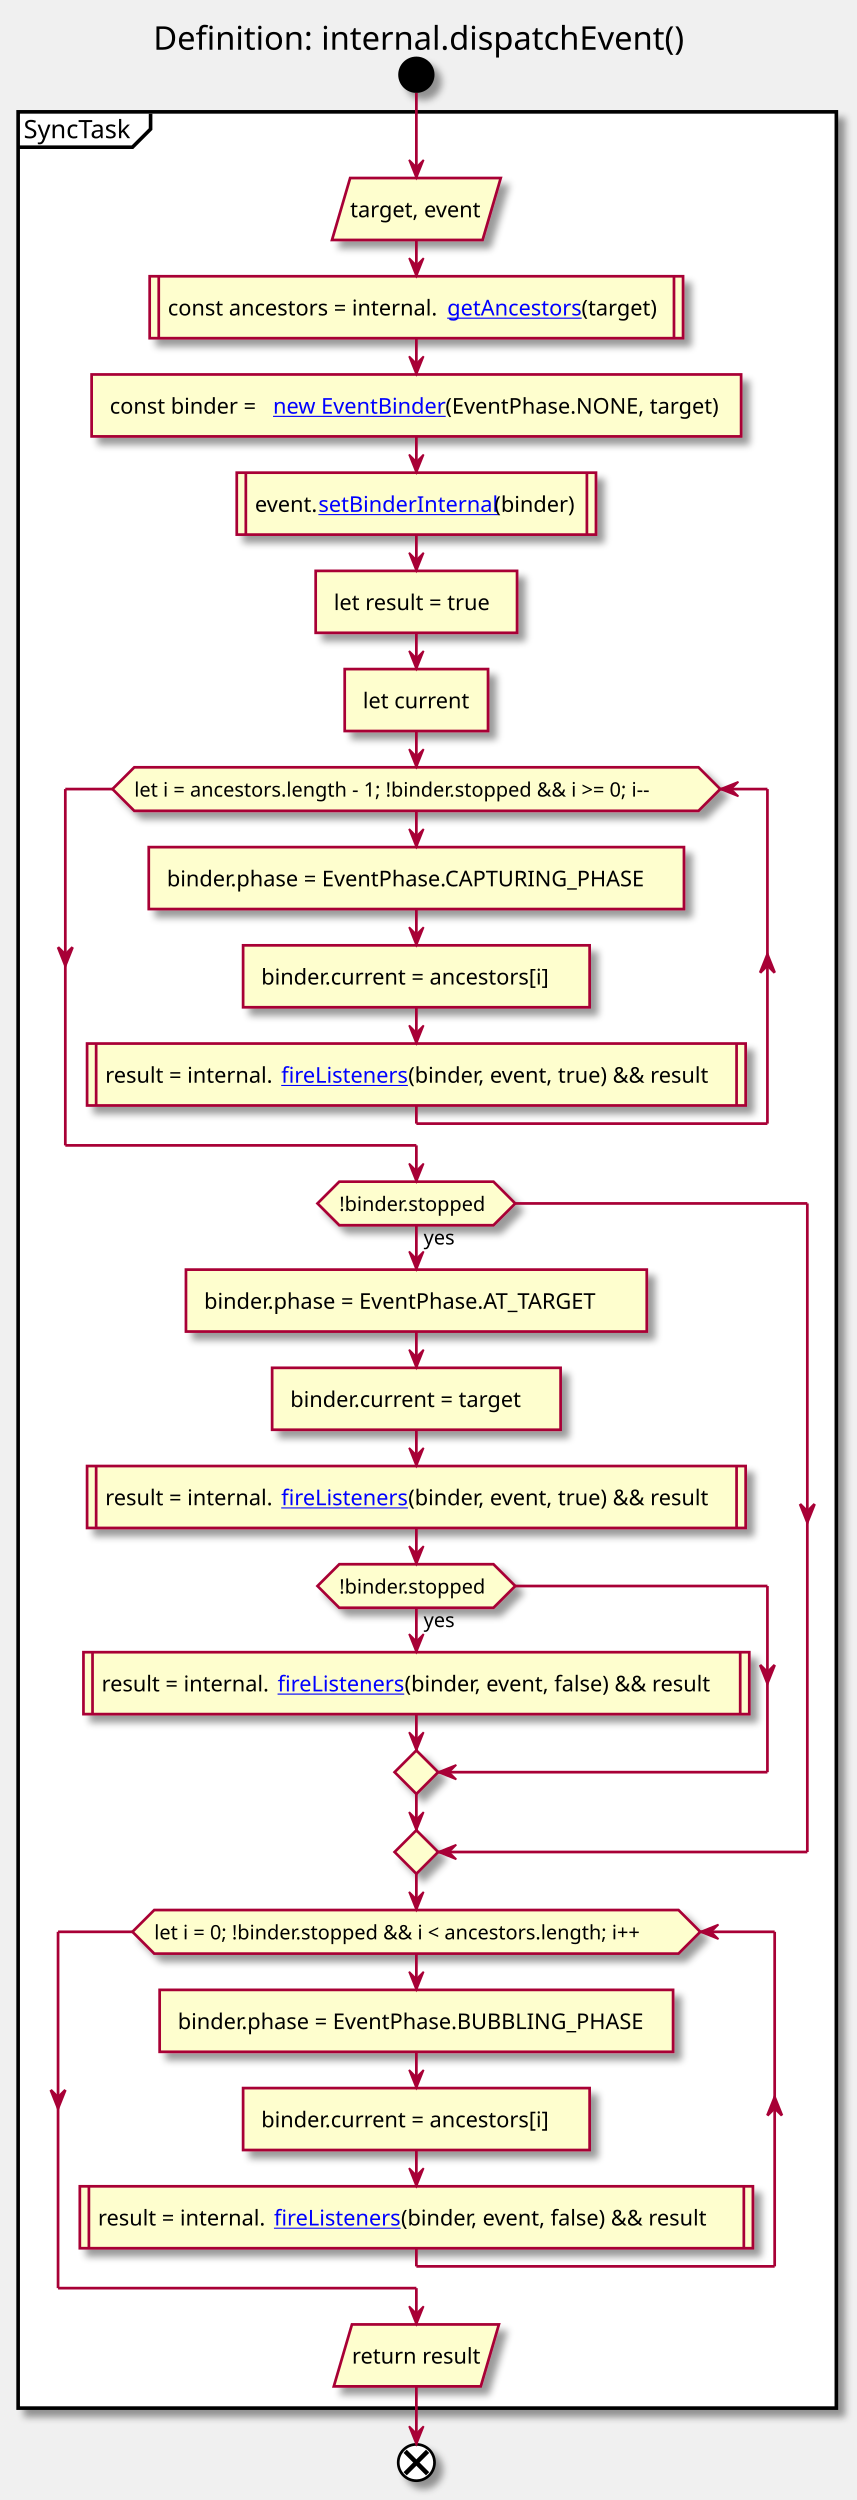
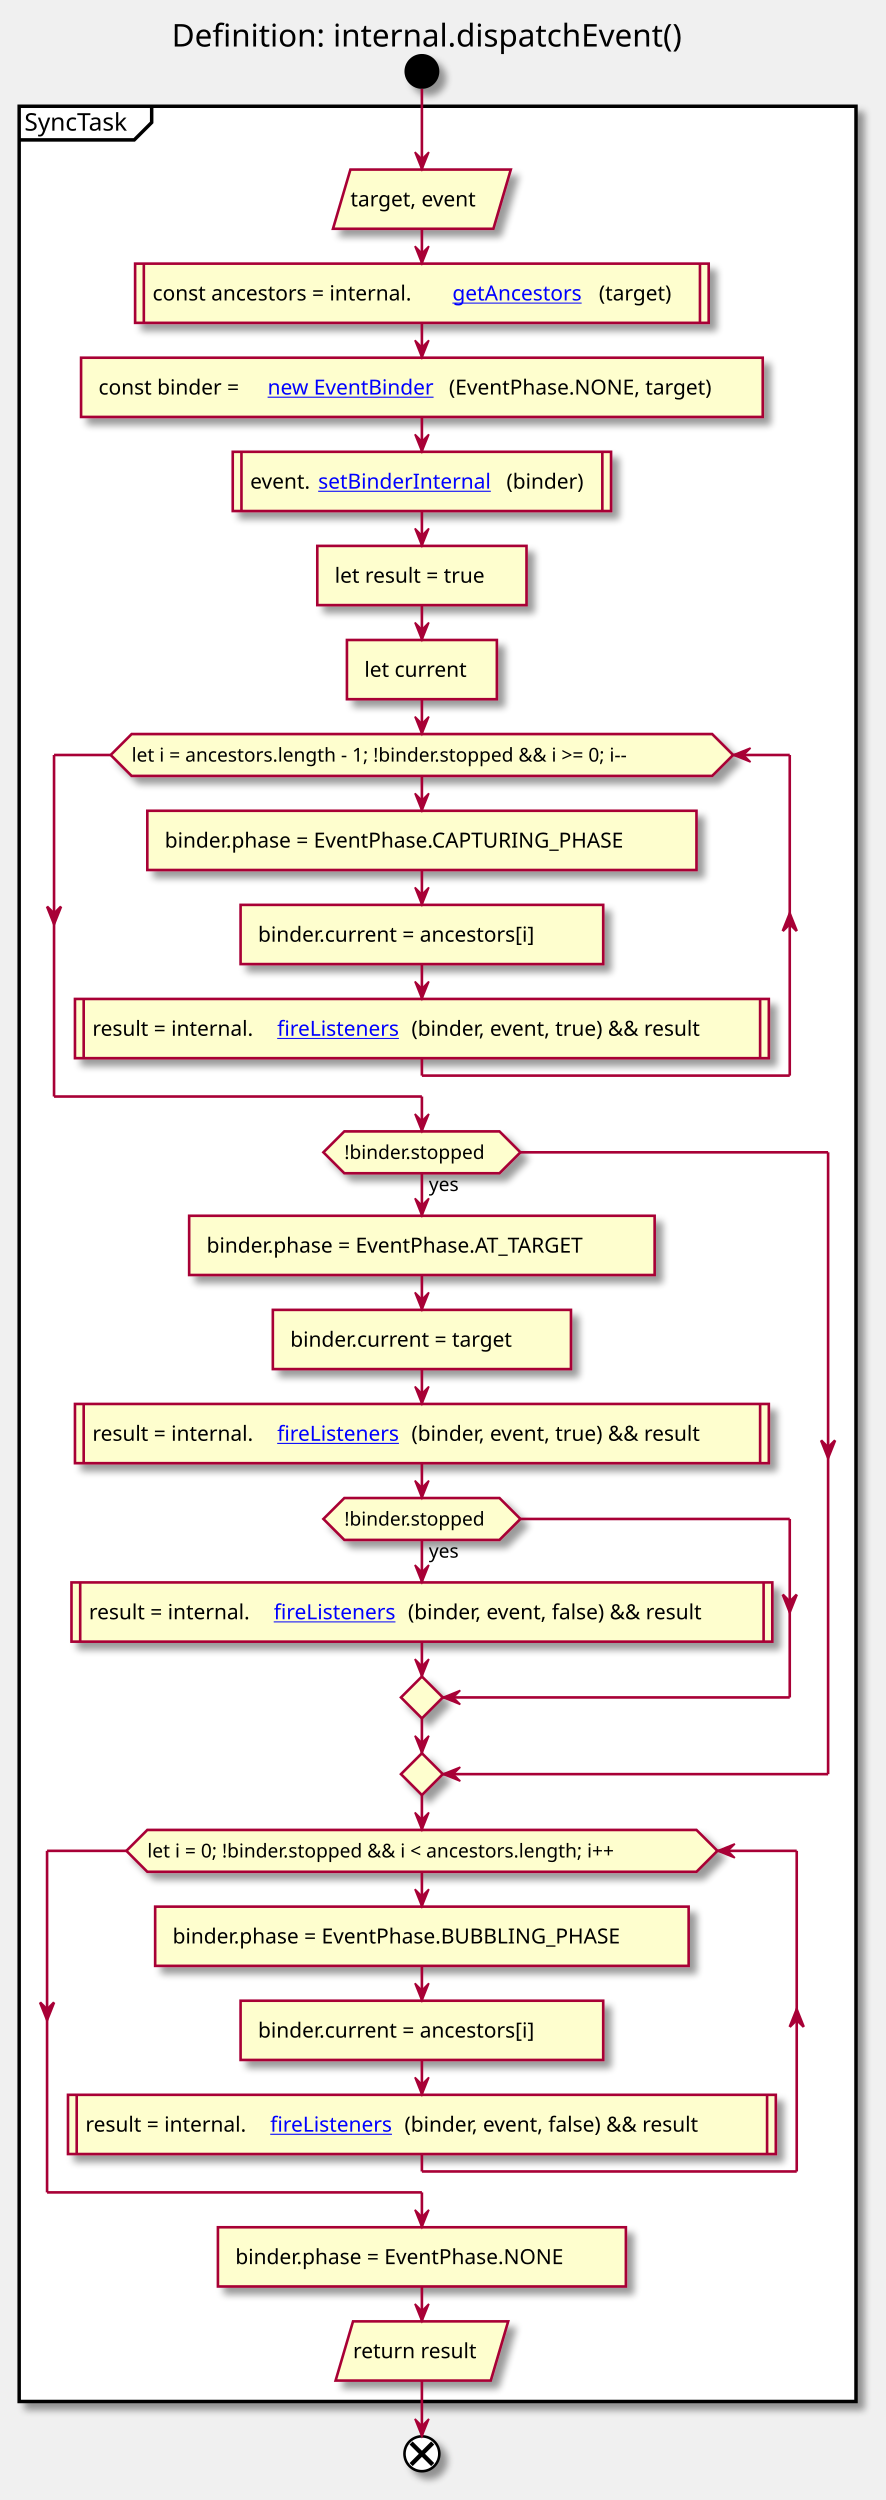
- <svg xmlns="http://www.w3.org/2000/svg" xmlns:xlink="http://www.w3.org/1999/xlink" contentScriptType="application/ecmascript" contentStyleType="text/css" height="1378px" preserveAspectRatio="none" style="width:472px;height:1378px;" version="1.1" viewBox="0 0 472 1378" width="472px" zoomAndPan="magnify">
+ <svg xmlns="http://www.w3.org/2000/svg" xmlns:xlink="http://www.w3.org/1999/xlink" contentScriptType="application/ecmascript" contentStyleType="text/css" height="1434px" preserveAspectRatio="none" style="width:508px;height:1434px;" version="1.1" viewBox="0 0 508 1434" width="508px" zoomAndPan="magnify">
  <defs>
-     <filter height="300%" id="f1bvd2zkbojtkv" width="300%" x="-1" y="-1">
+     <filter height="300%" id="fiz4eq2stwmti" width="300%" x="-1" y="-1">
      <feGaussianBlur result="blurOut" stdDeviation="2.0" />
      <feColorMatrix in="blurOut" result="blurOut2" type="matrix" values="0 0 0 0 0 0 0 0 0 0 0 0 0 0 0 0 0 0 .4 0" />
      <feOffset dx="4.0" dy="4.0" in="blurOut2" result="blurOut3" />
      <feBlend in="SourceGraphic" in2="blurOut3" mode="normal" />
    </filter>
  </defs>
  <g>
-     <text fill="#000000" font-family="sans-serif" font-size="18" lengthAdjust="spacingAndGlyphs" textLength="301" x="84.5" y="27.402">Definition: internal.dispatchEvent()</text>
-     <ellipse cx="229.5" cy="41.199" fill="#000000" filter="url(#f1bvd2zkbojtkv)" rx="10" ry="10" style="stroke: none; stroke-width: 1.0;" />
-     <rect fill="#FFFFFF" filter="url(#f1bvd2zkbojtkv)" height="1265.701" style="stroke: #000000; stroke-width: 2.0;" width="451" x="10" y="61.652" />
-     <path d="M83,62.652 L83,71.141 L73,81.141 L10,81.141 " fill="none" style="stroke: #000000; stroke-width: 2.0;" />
-     <text fill="#000000" font-family="sans-serif" font-size="14" lengthAdjust="spacingAndGlyphs" textLength="63" x="13" y="76.188">SyncTask</text>
-     <polygon fill="#FEFECE" filter="url(#f1bvd2zkbojtkv)" points="193,98.141,276,98.141,266,132.273,183,132.273" style="stroke: #A80036; stroke-width: 1.5;" />
-     <text fill="#000000" font-family="sans-serif" font-size="12" lengthAdjust="spacingAndGlyphs" textLength="73" x="193" y="119.742">target, event</text>
-     <rect fill="#FEFECE" filter="url(#f1bvd2zkbojtkv)" height="34.133" style="stroke: #A80036; stroke-width: 1.5;" width="294" x="82.5" y="152.273" />
-     <line style="stroke: #A80036; stroke-width: 1.5;" x1="87.5" x2="87.5" y1="152.273" y2="186.406" />
-     <line style="stroke: #A80036; stroke-width: 1.5;" x1="371.5" x2="371.5" y1="152.273" y2="186.406" />
-     <text fill="#000000" font-family="sans-serif" font-size="12" lengthAdjust="spacingAndGlyphs" textLength="154" x="92.5" y="173.875">const ancestors = internal.</text>
-     <a href="./Definition_internal.getAncestors.svg" target="_top" xlink:actuate="onRequest" xlink:show="new" xlink:title="./Definition_internal.getAncestors.svg" xlink:type="simple">
-       <text fill="#0000FF" font-family="sans-serif" font-size="12" lengthAdjust="spacingAndGlyphs" text-decoration="underline" textLength="74" x="246.5" y="173.875">getAncestors</text>
+     <text fill="#000000" font-family="sans-serif" font-size="18" lengthAdjust="spacing" textLength="309" x="98.5" y="26.708">Definition: internal.dispatchEvent()</text>
+     <ellipse cx="242" cy="40.953" fill="#000000" filter="url(#fiz4eq2stwmti)" rx="10" ry="10" style="stroke:none;stroke-width:1.0;" />
+     <rect fill="#FFFFFF" filter="url(#fiz4eq2stwmti)" height="1316.539" style="stroke:#000000;stroke-width:2.0;" width="480" x="11" y="60.953" />
+     <path d="M87,60.953 L87,70.25 L77,80.25 L11,80.25 " fill="none" style="stroke:#000000;stroke-width:2.0;" />
+     <text fill="#000000" font-family="sans-serif" font-size="14" lengthAdjust="spacing" textLength="66" x="14" y="74.948">SyncTask</text>
+     <polygon fill="#FEFECE" filter="url(#fiz4eq2stwmti)" points="201,97.25,293,97.25,283,131.219,191,131.219" style="stroke:#A80036;stroke-width:1.5;" />
+     <text fill="#000000" font-family="sans-serif" font-size="12" lengthAdjust="spacing" textLength="82" x="201" y="118.389">target, event</text>
+     <rect fill="#FEFECE" filter="url(#fiz4eq2stwmti)" height="33.969" style="stroke:#A80036;stroke-width:1.5;" width="329" x="77.5" y="151.219" />
+     <line style="stroke:#A80036;stroke-width:1.5;" x1="82.5" x2="82.5" y1="151.219" y2="185.188" />
+     <line style="stroke:#A80036;stroke-width:1.5;" x1="401.5" x2="401.5" y1="151.219" y2="185.188" />
+     <text fill="#000000" font-family="sans-serif" font-size="12" lengthAdjust="spacing" textLength="172" x="87.5" y="172.357">const ancestors = internal.</text>
+     <a href="./Definition_internal.getAncestors.svg" target="_top" title="./Definition_internal.getAncestors.svg" xlink:actuate="onRequest" xlink:href="./Definition_internal.getAncestors.svg" xlink:show="new" xlink:title="./Definition_internal.getAncestors.svg" xlink:type="simple">
+       <text fill="#0000FF" font-family="sans-serif" font-size="12" lengthAdjust="spacing" text-decoration="underline" textLength="84" x="259.5" y="172.357">getAncestors</text>
    </a>
-     <text fill="#000000" font-family="sans-serif" font-size="12" lengthAdjust="spacingAndGlyphs" textLength="42" x="320.5" y="173.875">(target)</text>
-     <rect fill="#FEFECE" filter="url(#f1bvd2zkbojtkv)" height="34.133" style="stroke: #A80036; stroke-width: 1.5;" width="358" x="50.5" y="206.406" />
-     <text fill="#000000" font-family="sans-serif" font-size="12" lengthAdjust="spacingAndGlyphs" textLength="86" x="60.5" y="228.008">const binder =</text>
-     <a href="./Definition_EventBinder.constructor.svg" target="_top" xlink:actuate="onRequest" xlink:show="new" xlink:title="./Definition_EventBinder.constructor.svg" xlink:type="simple">
-       <text fill="#0000FF" font-family="sans-serif" font-size="12" lengthAdjust="spacingAndGlyphs" text-decoration="underline" textLength="95" x="150.5" y="228.008">new EventBinder</text>
+     <text fill="#000000" font-family="sans-serif" font-size="12" lengthAdjust="spacing" textLength="49" x="343.5" y="172.357">(target)</text>
+     <rect fill="#FEFECE" filter="url(#fiz4eq2stwmti)" height="33.969" style="stroke:#A80036;stroke-width:1.5;" width="391" x="46.5" y="205.188" />
+     <text fill="#000000" font-family="sans-serif" font-size="12" lengthAdjust="spacing" textLength="93" x="56.5" y="226.326">const binder =</text>
+     <a href="./Definition_EventBinder.constructor.svg" target="_top" title="./Definition_EventBinder.constructor.svg" xlink:actuate="onRequest" xlink:href="./Definition_EventBinder.constructor.svg" xlink:show="new" xlink:title="./Definition_EventBinder.constructor.svg" xlink:type="simple">
+       <text fill="#0000FF" font-family="sans-serif" font-size="12" lengthAdjust="spacing" text-decoration="underline" textLength="104" x="153.5" y="226.326">new EventBinder</text>
    </a>
-     <text fill="#000000" font-family="sans-serif" font-size="12" lengthAdjust="spacingAndGlyphs" textLength="153" x="245.5" y="228.008">(EventPhase.NONE, target)</text>
-     <rect fill="#FEFECE" filter="url(#f1bvd2zkbojtkv)" height="34.133" style="stroke: #A80036; stroke-width: 1.5;" width="198" x="130.5" y="260.539" />
-     <line style="stroke: #A80036; stroke-width: 1.5;" x1="135.5" x2="135.5" y1="260.539" y2="294.672" />
-     <line style="stroke: #A80036; stroke-width: 1.5;" x1="323.5" x2="323.5" y1="260.539" y2="294.672" />
-     <text fill="#000000" font-family="sans-serif" font-size="12" lengthAdjust="spacingAndGlyphs" textLength="35" x="140.5" y="282.141">event.</text>
-     <a href="./Definition_Event.setBinderInternal.svg" target="_top" xlink:actuate="onRequest" xlink:show="new" xlink:title="./Definition_Event.setBinderInternal.svg" xlink:type="simple">
-       <text fill="#0000FF" font-family="sans-serif" font-size="12" lengthAdjust="spacingAndGlyphs" text-decoration="underline" textLength="97" x="175.5" y="282.141">setBinderInternal</text>
+     <text fill="#000000" font-family="sans-serif" font-size="12" lengthAdjust="spacing" textLength="170" x="257.5" y="226.326">(EventPhase.NONE, target)</text>
+     <rect fill="#FEFECE" filter="url(#fiz4eq2stwmti)" height="33.969" style="stroke:#A80036;stroke-width:1.5;" width="217" x="133.5" y="259.156" />
+     <line style="stroke:#A80036;stroke-width:1.5;" x1="138.5" x2="138.5" y1="259.156" y2="293.125" />
+     <line style="stroke:#A80036;stroke-width:1.5;" x1="345.5" x2="345.5" y1="259.156" y2="293.125" />
+     <text fill="#000000" font-family="sans-serif" font-size="12" lengthAdjust="spacing" textLength="39" x="143.5" y="280.295">event.</text>
+     <a href="./Definition_Event.setBinderInternal.svg" target="_top" title="./Definition_Event.setBinderInternal.svg" xlink:actuate="onRequest" xlink:href="./Definition_Event.setBinderInternal.svg" xlink:show="new" xlink:title="./Definition_Event.setBinderInternal.svg" xlink:type="simple">
+       <text fill="#0000FF" font-family="sans-serif" font-size="12" lengthAdjust="spacing" text-decoration="underline" textLength="108" x="182.5" y="280.295">setBinderInternal</text>
    </a>
-     <text fill="#000000" font-family="sans-serif" font-size="12" lengthAdjust="spacingAndGlyphs" textLength="46" x="272.5" y="282.141">(binder)</text>
-     <rect fill="#FEFECE" filter="url(#f1bvd2zkbojtkv)" height="34.133" style="stroke: #A80036; stroke-width: 1.5;" width="111" x="174" y="314.672" />
-     <text fill="#000000" font-family="sans-serif" font-size="12" lengthAdjust="spacingAndGlyphs" textLength="91" x="184" y="336.273">let result = true</text>
-     <rect fill="#FEFECE" filter="url(#f1bvd2zkbojtkv)" height="34.133" style="stroke: #A80036; stroke-width: 1.5;" width="79" x="190" y="368.805" />
-     <text fill="#000000" font-family="sans-serif" font-size="12" lengthAdjust="spacingAndGlyphs" textLength="59" x="200" y="390.406">let current</text>
-     <rect fill="#FEFECE" filter="url(#f1bvd2zkbojtkv)" height="34.133" style="stroke: #A80036; stroke-width: 1.5;" width="295" x="82" y="466.938" />
-     <text fill="#000000" font-family="sans-serif" font-size="12" lengthAdjust="spacingAndGlyphs" textLength="275" x="92" y="488.539">binder.phase = EventPhase.CAPTURING_PHASE</text>
-     <rect fill="#FEFECE" filter="url(#f1bvd2zkbojtkv)" height="34.133" style="stroke: #A80036; stroke-width: 1.5;" width="191" x="134" y="521.07" />
-     <text fill="#000000" font-family="sans-serif" font-size="12" lengthAdjust="spacingAndGlyphs" textLength="167" x="144" y="542.672">binder.current = ancestors[i]</text>
-     <rect fill="#FEFECE" filter="url(#f1bvd2zkbojtkv)" height="34.133" style="stroke: #A80036; stroke-width: 1.5;" width="363" x="48" y="575.203" />
-     <line style="stroke: #A80036; stroke-width: 1.5;" x1="53" x2="53" y1="575.203" y2="609.336" />
-     <line style="stroke: #A80036; stroke-width: 1.5;" x1="406" x2="406" y1="575.203" y2="609.336" />
-     <text fill="#000000" font-family="sans-serif" font-size="12" lengthAdjust="spacingAndGlyphs" textLength="97" x="58" y="596.805">result = internal.</text>
-     <a href="./Definition_internal.fireListeners.svg" target="_top" xlink:actuate="onRequest" xlink:show="new" xlink:title="./Definition_internal.fireListeners.svg" xlink:type="simple">
-       <text fill="#0000FF" font-family="sans-serif" font-size="12" lengthAdjust="spacingAndGlyphs" text-decoration="underline" textLength="70" x="155" y="596.805">fireListeners</text>
+     <text fill="#000000" font-family="sans-serif" font-size="12" lengthAdjust="spacing" textLength="50" x="290.5" y="280.295">(binder)</text>
+     <rect fill="#FEFECE" filter="url(#fiz4eq2stwmti)" height="33.969" style="stroke:#A80036;stroke-width:1.5;" width="120" x="182" y="313.125" />
+     <text fill="#000000" font-family="sans-serif" font-size="12" lengthAdjust="spacing" textLength="100" x="192" y="334.264">let result = true</text>
+     <rect fill="#FEFECE" filter="url(#fiz4eq2stwmti)" height="33.969" style="stroke:#A80036;stroke-width:1.5;" width="86" x="199" y="367.094" />
+     <text fill="#000000" font-family="sans-serif" font-size="12" lengthAdjust="spacing" textLength="66" x="209" y="388.232">let current</text>
+     <rect fill="#FEFECE" filter="url(#fiz4eq2stwmti)" height="33.969" style="stroke:#A80036;stroke-width:1.5;" width="315" x="84.5" y="465.062" />
+     <text fill="#000000" font-family="sans-serif" font-size="12" lengthAdjust="spacing" textLength="295" x="94.5" y="486.201">binder.phase = EventPhase.CAPTURING_PHASE</text>
+     <rect fill="#FEFECE" filter="url(#fiz4eq2stwmti)" height="33.969" style="stroke:#A80036;stroke-width:1.5;" width="208" x="138" y="519.031" />
+     <text fill="#000000" font-family="sans-serif" font-size="12" lengthAdjust="spacing" textLength="184" x="148" y="540.17">binder.current = ancestors[i]</text>
+     <rect fill="#FEFECE" filter="url(#fiz4eq2stwmti)" height="33.969" style="stroke:#A80036;stroke-width:1.5;" width="398" x="43" y="573" />
+     <line style="stroke:#A80036;stroke-width:1.5;" x1="48" x2="48" y1="573" y2="606.969" />
+     <line style="stroke:#A80036;stroke-width:1.5;" x1="436" x2="436" y1="573" y2="606.969" />
+     <text fill="#000000" font-family="sans-serif" font-size="12" lengthAdjust="spacing" textLength="106" x="53" y="594.139">result = internal.</text>
+     <a href="./Definition_internal.fireListeners.svg" target="_top" title="./Definition_internal.fireListeners.svg" xlink:actuate="onRequest" xlink:href="./Definition_internal.fireListeners.svg" xlink:show="new" xlink:title="./Definition_internal.fireListeners.svg" xlink:type="simple">
+       <text fill="#0000FF" font-family="sans-serif" font-size="12" lengthAdjust="spacing" text-decoration="underline" textLength="77" x="159" y="594.139">fireListeners</text>
    </a>
-     <text fill="#000000" font-family="sans-serif" font-size="12" lengthAdjust="spacingAndGlyphs" textLength="172" x="225" y="596.805">(binder, event, true) &amp;&amp; result</text>
-     <polygon fill="#FEFECE" filter="url(#f1bvd2zkbojtkv)" points="74,422.938,385,422.938,397,434.938,385,446.938,74,446.938,62,434.938,74,422.938" style="stroke: #A80036; stroke-width: 1.5;" />
-     <text fill="#000000" font-family="sans-serif" font-size="11" lengthAdjust="spacingAndGlyphs" textLength="311" x="74" y="439.095">let i = ancestors.length - 1; !binder.stopped &amp;&amp; i &gt;= 0; i--</text>
-     <rect fill="#FEFECE" filter="url(#f1bvd2zkbojtkv)" height="34.133" style="stroke: #A80036; stroke-width: 1.5;" width="254" x="102.5" y="699.813" />
-     <text fill="#000000" font-family="sans-serif" font-size="12" lengthAdjust="spacingAndGlyphs" textLength="234" x="112.5" y="721.415">binder.phase = EventPhase.AT_TARGET</text>
-     <rect fill="#FEFECE" filter="url(#f1bvd2zkbojtkv)" height="34.133" style="stroke: #A80036; stroke-width: 1.5;" width="159" x="150" y="753.946" />
-     <text fill="#000000" font-family="sans-serif" font-size="12" lengthAdjust="spacingAndGlyphs" textLength="135" x="160" y="775.548">binder.current = target</text>
-     <rect fill="#FEFECE" filter="url(#f1bvd2zkbojtkv)" height="34.133" style="stroke: #A80036; stroke-width: 1.5;" width="363" x="48" y="808.079" />
-     <line style="stroke: #A80036; stroke-width: 1.5;" x1="53" x2="53" y1="808.079" y2="842.212" />
-     <line style="stroke: #A80036; stroke-width: 1.5;" x1="406" x2="406" y1="808.079" y2="842.212" />
-     <text fill="#000000" font-family="sans-serif" font-size="12" lengthAdjust="spacingAndGlyphs" textLength="97" x="58" y="829.681">result = internal.</text>
-     <a href="./Definition_internal.fireListeners.svg" target="_top" xlink:actuate="onRequest" xlink:show="new" xlink:title="./Definition_internal.fireListeners.svg" xlink:type="simple">
-       <text fill="#0000FF" font-family="sans-serif" font-size="12" lengthAdjust="spacingAndGlyphs" text-decoration="underline" textLength="70" x="155" y="829.681">fireListeners</text>
+     <text fill="#000000" font-family="sans-serif" font-size="12" lengthAdjust="spacing" textLength="191" x="236" y="594.139">(binder, event, true) &amp;&amp; result</text>
+     <polygon fill="#FEFECE" filter="url(#fiz4eq2stwmti)" points="75.5,421.062,408.5,421.062,420.5,433.062,408.5,445.062,75.5,445.062,63.5,433.062,75.5,421.062" style="stroke:#A80036;stroke-width:1.5;" />
+     <text fill="#000000" font-family="sans-serif" font-size="11" lengthAdjust="spacing" textLength="333" x="75.5" y="436.871">let i = ancestors.length - 1; !binder.stopped &amp;&amp; i &gt;= 0; i--</text>
+     <rect fill="#FEFECE" filter="url(#fiz4eq2stwmti)" height="33.969" style="stroke:#A80036;stroke-width:1.5;" width="267" x="108.5" y="697.371" />
+     <text fill="#000000" font-family="sans-serif" font-size="12" lengthAdjust="spacing" textLength="247" x="118.5" y="718.51">binder.phase = EventPhase.AT_TARGET</text>
+     <rect fill="#FEFECE" filter="url(#fiz4eq2stwmti)" height="33.969" style="stroke:#A80036;stroke-width:1.5;" width="171" x="156.5" y="751.34" />
+     <text fill="#000000" font-family="sans-serif" font-size="12" lengthAdjust="spacing" textLength="147" x="166.5" y="772.479">binder.current = target</text>
+     <rect fill="#FEFECE" filter="url(#fiz4eq2stwmti)" height="33.969" style="stroke:#A80036;stroke-width:1.5;" width="398" x="43" y="805.309" />
+     <line style="stroke:#A80036;stroke-width:1.5;" x1="48" x2="48" y1="805.309" y2="839.277" />
+     <line style="stroke:#A80036;stroke-width:1.5;" x1="436" x2="436" y1="805.309" y2="839.277" />
+     <text fill="#000000" font-family="sans-serif" font-size="12" lengthAdjust="spacing" textLength="106" x="53" y="826.447">result = internal.</text>
+     <a href="./Definition_internal.fireListeners.svg" target="_top" title="./Definition_internal.fireListeners.svg" xlink:actuate="onRequest" xlink:href="./Definition_internal.fireListeners.svg" xlink:show="new" xlink:title="./Definition_internal.fireListeners.svg" xlink:type="simple">
+       <text fill="#0000FF" font-family="sans-serif" font-size="12" lengthAdjust="spacing" text-decoration="underline" textLength="77" x="159" y="826.447">fireListeners</text>
    </a>
-     <text fill="#000000" font-family="sans-serif" font-size="12" lengthAdjust="spacingAndGlyphs" textLength="172" x="225" y="829.681">(binder, event, true) &amp;&amp; result</text>
-     <rect fill="#FEFECE" filter="url(#f1bvd2zkbojtkv)" height="34.133" style="stroke: #A80036; stroke-width: 1.5;" width="367" x="46" y="910.689" />
-     <line style="stroke: #A80036; stroke-width: 1.5;" x1="51" x2="51" y1="910.689" y2="944.822" />
-     <line style="stroke: #A80036; stroke-width: 1.5;" x1="408" x2="408" y1="910.689" y2="944.822" />
-     <text fill="#000000" font-family="sans-serif" font-size="12" lengthAdjust="spacingAndGlyphs" textLength="97" x="56" y="932.291">result = internal.</text>
-     <a href="./Definition_internal.fireListeners.svg" target="_top" xlink:actuate="onRequest" xlink:show="new" xlink:title="./Definition_internal.fireListeners.svg" xlink:type="simple">
-       <text fill="#0000FF" font-family="sans-serif" font-size="12" lengthAdjust="spacingAndGlyphs" text-decoration="underline" textLength="70" x="153" y="932.291">fireListeners</text>
+     <text fill="#000000" font-family="sans-serif" font-size="12" lengthAdjust="spacing" textLength="191" x="236" y="826.447">(binder, event, true) &amp;&amp; result</text>
+     <rect fill="#FEFECE" filter="url(#fiz4eq2stwmti)" height="33.969" style="stroke:#A80036;stroke-width:1.5;" width="402" x="41" y="907.68" />
+     <line style="stroke:#A80036;stroke-width:1.5;" x1="46" x2="46" y1="907.68" y2="941.648" />
+     <line style="stroke:#A80036;stroke-width:1.5;" x1="438" x2="438" y1="907.68" y2="941.648" />
+     <text fill="#000000" font-family="sans-serif" font-size="12" lengthAdjust="spacing" textLength="106" x="51" y="928.818">result = internal.</text>
+     <a href="./Definition_internal.fireListeners.svg" target="_top" title="./Definition_internal.fireListeners.svg" xlink:actuate="onRequest" xlink:href="./Definition_internal.fireListeners.svg" xlink:show="new" xlink:title="./Definition_internal.fireListeners.svg" xlink:type="simple">
+       <text fill="#0000FF" font-family="sans-serif" font-size="12" lengthAdjust="spacing" text-decoration="underline" textLength="77" x="157" y="928.818">fireListeners</text>
    </a>
-     <text fill="#000000" font-family="sans-serif" font-size="12" lengthAdjust="spacingAndGlyphs" textLength="176" x="223" y="932.291">(binder, event, false) &amp;&amp; result</text>
-     <polygon fill="#FEFECE" filter="url(#f1bvd2zkbojtkv)" points="187,862.212,272,862.212,284,874.212,272,886.212,187,886.212,175,874.212,187,862.212" style="stroke: #A80036; stroke-width: 1.5;" />
-     <text fill="#000000" font-family="sans-serif" font-size="11" lengthAdjust="spacingAndGlyphs" textLength="18" x="233.5" y="896.847">yes</text>
-     <text fill="#000000" font-family="sans-serif" font-size="11" lengthAdjust="spacingAndGlyphs" textLength="85" x="187" y="878.369">!binder.stopped</text>
-     <polygon fill="#FEFECE" filter="url(#f1bvd2zkbojtkv)" points="229.5,964.822,241.5,976.822,229.5,988.822,217.5,976.822,229.5,964.822" style="stroke: #A80036; stroke-width: 1.5;" />
-     <polygon fill="#FEFECE" filter="url(#f1bvd2zkbojtkv)" points="187,651.336,272,651.336,284,663.336,272,675.336,187,675.336,175,663.336,187,651.336" style="stroke: #A80036; stroke-width: 1.5;" />
-     <text fill="#000000" font-family="sans-serif" font-size="11" lengthAdjust="spacingAndGlyphs" textLength="18" x="233.5" y="685.971">yes</text>
-     <text fill="#000000" font-family="sans-serif" font-size="11" lengthAdjust="spacingAndGlyphs" textLength="85" x="187" y="667.493">!binder.stopped</text>
-     <polygon fill="#FEFECE" filter="url(#f1bvd2zkbojtkv)" points="229.5,1008.822,241.5,1020.822,229.5,1032.822,217.5,1020.822,229.5,1008.822" style="stroke: #A80036; stroke-width: 1.5;" />
-     <rect fill="#FEFECE" filter="url(#f1bvd2zkbojtkv)" height="34.133" style="stroke: #A80036; stroke-width: 1.5;" width="283" x="88" y="1096.822" />
-     <text fill="#000000" font-family="sans-serif" font-size="12" lengthAdjust="spacingAndGlyphs" textLength="263" x="98" y="1118.424">binder.phase = EventPhase.BUBBLING_PHASE</text>
-     <rect fill="#FEFECE" filter="url(#f1bvd2zkbojtkv)" height="34.133" style="stroke: #A80036; stroke-width: 1.5;" width="191" x="134" y="1150.955" />
-     <text fill="#000000" font-family="sans-serif" font-size="12" lengthAdjust="spacingAndGlyphs" textLength="167" x="144" y="1172.557">binder.current = ancestors[i]</text>
-     <rect fill="#FEFECE" filter="url(#f1bvd2zkbojtkv)" height="34.133" style="stroke: #A80036; stroke-width: 1.5;" width="371" x="44" y="1205.088" />
-     <line style="stroke: #A80036; stroke-width: 1.5;" x1="49" x2="49" y1="1205.088" y2="1239.221" />
-     <line style="stroke: #A80036; stroke-width: 1.5;" x1="410" x2="410" y1="1205.088" y2="1239.221" />
-     <text fill="#000000" font-family="sans-serif" font-size="12" lengthAdjust="spacingAndGlyphs" textLength="97" x="54" y="1226.689">result = internal.</text>
-     <a href="./Definition_internal.fireListeners.svg" target="_top" xlink:actuate="onRequest" xlink:show="new" xlink:title="./Definition_internal.fireListeners.svg" xlink:type="simple">
-       <text fill="#0000FF" font-family="sans-serif" font-size="12" lengthAdjust="spacingAndGlyphs" text-decoration="underline" textLength="70" x="151" y="1226.689">fireListeners</text>
+     <text fill="#000000" font-family="sans-serif" font-size="12" lengthAdjust="spacing" textLength="195" x="234" y="928.818">(binder, event, false) &amp;&amp; result</text>
+     <polygon fill="#FEFECE" filter="url(#fiz4eq2stwmti)" points="197.5,859.277,286.5,859.277,298.5,871.277,286.5,883.277,197.5,883.277,185.5,871.277,197.5,859.277" style="stroke:#A80036;stroke-width:1.5;" />
+     <text fill="#000000" font-family="sans-serif" font-size="11" lengthAdjust="spacing" textLength="20" x="246" y="893.488">yes</text>
+     <text fill="#000000" font-family="sans-serif" font-size="11" lengthAdjust="spacing" textLength="89" x="197.5" y="875.085">!binder.stopped</text>
+     <polygon fill="#FEFECE" filter="url(#fiz4eq2stwmti)" points="242,961.648,254,973.648,242,985.648,230,973.648,242,961.648" style="stroke:#A80036;stroke-width:1.5;" />
+     <polygon fill="#FEFECE" filter="url(#fiz4eq2stwmti)" points="197.5,648.969,286.5,648.969,298.5,660.969,286.5,672.969,197.5,672.969,185.5,660.969,197.5,648.969" style="stroke:#A80036;stroke-width:1.5;" />
+     <text fill="#000000" font-family="sans-serif" font-size="11" lengthAdjust="spacing" textLength="20" x="246" y="683.179">yes</text>
+     <text fill="#000000" font-family="sans-serif" font-size="11" lengthAdjust="spacing" textLength="89" x="197.5" y="664.777">!binder.stopped</text>
+     <polygon fill="#FEFECE" filter="url(#fiz4eq2stwmti)" points="242,1005.648,254,1017.648,242,1029.648,230,1017.648,242,1005.648" style="stroke:#A80036;stroke-width:1.5;" />
+     <rect fill="#FEFECE" filter="url(#fiz4eq2stwmti)" height="33.969" style="stroke:#A80036;stroke-width:1.5;" width="306" x="89" y="1093.648" />
+     <text fill="#000000" font-family="sans-serif" font-size="12" lengthAdjust="spacing" textLength="286" x="99" y="1114.787">binder.phase = EventPhase.BUBBLING_PHASE</text>
+     <rect fill="#FEFECE" filter="url(#fiz4eq2stwmti)" height="33.969" style="stroke:#A80036;stroke-width:1.5;" width="208" x="138" y="1147.617" />
+     <text fill="#000000" font-family="sans-serif" font-size="12" lengthAdjust="spacing" textLength="184" x="148" y="1168.756">binder.current = ancestors[i]</text>
+     <rect fill="#FEFECE" filter="url(#fiz4eq2stwmti)" height="33.969" style="stroke:#A80036;stroke-width:1.5;" width="406" x="39" y="1201.586" />
+     <line style="stroke:#A80036;stroke-width:1.5;" x1="44" x2="44" y1="1201.586" y2="1235.555" />
+     <line style="stroke:#A80036;stroke-width:1.5;" x1="440" x2="440" y1="1201.586" y2="1235.555" />
+     <text fill="#000000" font-family="sans-serif" font-size="12" lengthAdjust="spacing" textLength="106" x="49" y="1222.725">result = internal.</text>
+     <a href="./Definition_internal.fireListeners.svg" target="_top" title="./Definition_internal.fireListeners.svg" xlink:actuate="onRequest" xlink:href="./Definition_internal.fireListeners.svg" xlink:show="new" xlink:title="./Definition_internal.fireListeners.svg" xlink:type="simple">
+       <text fill="#0000FF" font-family="sans-serif" font-size="12" lengthAdjust="spacing" text-decoration="underline" textLength="77" x="155" y="1222.725">fireListeners</text>
    </a>
-     <text fill="#000000" font-family="sans-serif" font-size="12" lengthAdjust="spacingAndGlyphs" textLength="180" x="221" y="1226.689">(binder, event, false)  &amp;&amp; result</text>
-     <polygon fill="#FEFECE" filter="url(#f1bvd2zkbojtkv)" points="85,1052.822,374,1052.822,386,1064.822,374,1076.822,85,1076.822,73,1064.822,85,1052.822" style="stroke: #A80036; stroke-width: 1.5;" />
-     <text fill="#000000" font-family="sans-serif" font-size="11" lengthAdjust="spacingAndGlyphs" textLength="289" x="85" y="1068.979">let i = 0; !binder.stopped &amp;&amp; i &lt; ancestors.length; i++</text>
-     <polygon fill="#FEFECE" filter="url(#f1bvd2zkbojtkv)" points="194,1281.221,275,1281.221,265,1315.353,184,1315.353" style="stroke: #A80036; stroke-width: 1.5;" />
-     <text fill="#000000" font-family="sans-serif" font-size="12" lengthAdjust="spacingAndGlyphs" textLength="71" x="194" y="1302.822">return result</text>
-     <ellipse cx="229.5" cy="1357.353" fill="#FFFFFF" filter="url(#f1bvd2zkbojtkv)" rx="10" ry="10" style="stroke: #000000; stroke-width: 1.5;" />
-     <line style="stroke: #000000; stroke-width: 2.5;" x1="223.313" x2="235.687" y1="1351.166" y2="1363.541" />
-     <line style="stroke: #000000; stroke-width: 2.5;" x1="235.687" x2="223.313" y1="1351.166" y2="1363.541" />
-     <line style="stroke: #A80036; stroke-width: 1.5;" x1="229.5" x2="229.5" y1="132.273" y2="152.273" />
-     <polygon fill="#A80036" points="225.5,142.273,229.5,152.273,233.5,142.273,229.5,146.273" style="stroke: #A80036; stroke-width: 1.0;" />
-     <line style="stroke: #A80036; stroke-width: 1.5;" x1="229.5" x2="229.5" y1="186.406" y2="206.406" />
-     <polygon fill="#A80036" points="225.5,196.406,229.5,206.406,233.5,196.406,229.5,200.406" style="stroke: #A80036; stroke-width: 1.0;" />
-     <line style="stroke: #A80036; stroke-width: 1.5;" x1="229.5" x2="229.5" y1="240.539" y2="260.539" />
-     <polygon fill="#A80036" points="225.5,250.539,229.5,260.539,233.5,250.539,229.5,254.539" style="stroke: #A80036; stroke-width: 1.0;" />
-     <line style="stroke: #A80036; stroke-width: 1.5;" x1="229.5" x2="229.5" y1="294.672" y2="314.672" />
-     <polygon fill="#A80036" points="225.5,304.672,229.5,314.672,233.5,304.672,229.5,308.672" style="stroke: #A80036; stroke-width: 1.0;" />
-     <line style="stroke: #A80036; stroke-width: 1.5;" x1="229.5" x2="229.5" y1="348.805" y2="368.805" />
-     <polygon fill="#A80036" points="225.5,358.805,229.5,368.805,233.5,358.805,229.5,362.805" style="stroke: #A80036; stroke-width: 1.0;" />
-     <line style="stroke: #A80036; stroke-width: 1.5;" x1="229.5" x2="229.5" y1="501.07" y2="521.07" />
-     <polygon fill="#A80036" points="225.5,511.07,229.5,521.07,233.5,511.07,229.5,515.07" style="stroke: #A80036; stroke-width: 1.0;" />
-     <line style="stroke: #A80036; stroke-width: 1.5;" x1="229.5" x2="229.5" y1="555.203" y2="575.203" />
-     <polygon fill="#A80036" points="225.5,565.203,229.5,575.203,233.5,565.203,229.5,569.203" style="stroke: #A80036; stroke-width: 1.0;" />
-     <line style="stroke: #A80036; stroke-width: 1.5;" x1="229.5" x2="229.5" y1="446.938" y2="466.938" />
-     <polygon fill="#A80036" points="225.5,456.938,229.5,466.938,233.5,456.938,229.5,460.938" style="stroke: #A80036; stroke-width: 1.0;" />
-     <line style="stroke: #A80036; stroke-width: 1.5;" x1="229.5" x2="229.5" y1="609.336" y2="619.336" />
-     <line style="stroke: #A80036; stroke-width: 1.5;" x1="229.5" x2="423" y1="619.336" y2="619.336" />
-     <polygon fill="#A80036" points="419,536.137,423,526.137,427,536.137,423,532.137" style="stroke: #A80036; stroke-width: 1.5;" />
-     <line style="stroke: #A80036; stroke-width: 1.5;" x1="423" x2="423" y1="434.938" y2="619.336" />
-     <line style="stroke: #A80036; stroke-width: 1.5;" x1="423" x2="397" y1="434.938" y2="434.938" />
-     <polygon fill="#A80036" points="407,430.938,397,434.938,407,438.938,403,434.938" style="stroke: #A80036; stroke-width: 1.0;" />
-     <line style="stroke: #A80036; stroke-width: 1.5;" x1="62" x2="36" y1="434.938" y2="434.938" />
-     <polygon fill="#A80036" points="32,522.137,36,532.137,40,522.137,36,526.137" style="stroke: #A80036; stroke-width: 1.5;" />
-     <line style="stroke: #A80036; stroke-width: 1.5;" x1="36" x2="36" y1="434.938" y2="631.336" />
-     <line style="stroke: #A80036; stroke-width: 1.5;" x1="36" x2="229.5" y1="631.336" y2="631.336" />
-     <line style="stroke: #A80036; stroke-width: 1.5;" x1="229.5" x2="229.5" y1="631.336" y2="651.336" />
-     <polygon fill="#A80036" points="225.5,641.336,229.5,651.336,233.5,641.336,229.5,645.336" style="stroke: #A80036; stroke-width: 1.0;" />
-     <line style="stroke: #A80036; stroke-width: 1.5;" x1="229.5" x2="229.5" y1="402.938" y2="422.938" />
-     <polygon fill="#A80036" points="225.5,412.938,229.5,422.938,233.5,412.938,229.5,416.938" style="stroke: #A80036; stroke-width: 1.0;" />
-     <line style="stroke: #A80036; stroke-width: 1.5;" x1="229.5" x2="229.5" y1="733.946" y2="753.946" />
-     <polygon fill="#A80036" points="225.5,743.946,229.5,753.946,233.5,743.946,229.5,747.946" style="stroke: #A80036; stroke-width: 1.0;" />
-     <line style="stroke: #A80036; stroke-width: 1.5;" x1="229.5" x2="229.5" y1="788.079" y2="808.079" />
-     <polygon fill="#A80036" points="225.5,798.079,229.5,808.079,233.5,798.079,229.5,802.079" style="stroke: #A80036; stroke-width: 1.0;" />
-     <line style="stroke: #A80036; stroke-width: 1.5;" x1="229.5" x2="229.5" y1="886.212" y2="910.689" />
-     <polygon fill="#A80036" points="225.5,900.689,229.5,910.689,233.5,900.689,229.5,904.689" style="stroke: #A80036; stroke-width: 1.0;" />
-     <line style="stroke: #A80036; stroke-width: 1.5;" x1="284" x2="423" y1="874.212" y2="874.212" />
-     <polygon fill="#A80036" points="419,917.756,423,927.756,427,917.756,423,921.756" style="stroke: #A80036; stroke-width: 1.5;" />
-     <line style="stroke: #A80036; stroke-width: 1.5;" x1="423" x2="423" y1="874.212" y2="976.822" />
-     <line style="stroke: #A80036; stroke-width: 1.5;" x1="423" x2="241.5" y1="976.822" y2="976.822" />
-     <polygon fill="#A80036" points="251.5,972.822,241.5,976.822,251.5,980.822,247.5,976.822" style="stroke: #A80036; stroke-width: 1.0;" />
-     <line style="stroke: #A80036; stroke-width: 1.5;" x1="229.5" x2="229.5" y1="944.822" y2="964.822" />
-     <polygon fill="#A80036" points="225.5,954.822,229.5,964.822,233.5,954.822,229.5,958.822" style="stroke: #A80036; stroke-width: 1.0;" />
-     <line style="stroke: #A80036; stroke-width: 1.5;" x1="229.5" x2="229.5" y1="842.212" y2="862.212" />
-     <polygon fill="#A80036" points="225.5,852.212,229.5,862.212,233.5,852.212,229.5,856.212" style="stroke: #A80036; stroke-width: 1.0;" />
-     <line style="stroke: #A80036; stroke-width: 1.5;" x1="229.5" x2="229.5" y1="675.336" y2="699.813" />
-     <polygon fill="#A80036" points="225.5,689.813,229.5,699.813,233.5,689.813,229.5,693.813" style="stroke: #A80036; stroke-width: 1.0;" />
-     <line style="stroke: #A80036; stroke-width: 1.5;" x1="284" x2="445" y1="663.336" y2="663.336" />
-     <polygon fill="#A80036" points="441,829.057,445,839.057,449,829.057,445,833.057" style="stroke: #A80036; stroke-width: 1.5;" />
-     <line style="stroke: #A80036; stroke-width: 1.5;" x1="445" x2="445" y1="663.336" y2="1020.822" />
-     <line style="stroke: #A80036; stroke-width: 1.5;" x1="445" x2="241.5" y1="1020.822" y2="1020.822" />
-     <polygon fill="#A80036" points="251.5,1016.822,241.5,1020.822,251.5,1024.822,247.5,1020.822" style="stroke: #A80036; stroke-width: 1.0;" />
-     <line style="stroke: #A80036; stroke-width: 1.5;" x1="229.5" x2="229.5" y1="988.822" y2="1008.822" />
-     <polygon fill="#A80036" points="225.5,998.822,229.5,1008.822,233.5,998.822,229.5,1002.822" style="stroke: #A80036; stroke-width: 1.0;" />
-     <line style="stroke: #A80036; stroke-width: 1.5;" x1="229.5" x2="229.5" y1="1130.955" y2="1150.955" />
-     <polygon fill="#A80036" points="225.5,1140.955,229.5,1150.955,233.5,1140.955,229.5,1144.955" style="stroke: #A80036; stroke-width: 1.0;" />
-     <line style="stroke: #A80036; stroke-width: 1.5;" x1="229.5" x2="229.5" y1="1185.088" y2="1205.088" />
-     <polygon fill="#A80036" points="225.5,1195.088,229.5,1205.088,233.5,1195.088,229.5,1199.088" style="stroke: #A80036; stroke-width: 1.0;" />
-     <line style="stroke: #A80036; stroke-width: 1.5;" x1="229.5" x2="229.5" y1="1076.822" y2="1096.822" />
-     <polygon fill="#A80036" points="225.5,1086.822,229.5,1096.822,233.5,1086.822,229.5,1090.822" style="stroke: #A80036; stroke-width: 1.0;" />
-     <line style="stroke: #A80036; stroke-width: 1.5;" x1="229.5" x2="229.5" y1="1239.221" y2="1249.221" />
-     <line style="stroke: #A80036; stroke-width: 1.5;" x1="229.5" x2="427" y1="1249.221" y2="1249.221" />
-     <polygon fill="#A80036" points="423,1166.022,427,1156.022,431,1166.022,427,1162.022" style="stroke: #A80036; stroke-width: 1.5;" />
-     <line style="stroke: #A80036; stroke-width: 1.5;" x1="427" x2="427" y1="1064.822" y2="1249.221" />
-     <line style="stroke: #A80036; stroke-width: 1.5;" x1="427" x2="386" y1="1064.822" y2="1064.822" />
-     <polygon fill="#A80036" points="396,1060.822,386,1064.822,396,1068.822,392,1064.822" style="stroke: #A80036; stroke-width: 1.0;" />
-     <line style="stroke: #A80036; stroke-width: 1.5;" x1="73" x2="32" y1="1064.822" y2="1064.822" />
-     <polygon fill="#A80036" points="28,1152.022,32,1162.022,36,1152.022,32,1156.022" style="stroke: #A80036; stroke-width: 1.5;" />
-     <line style="stroke: #A80036; stroke-width: 1.5;" x1="32" x2="32" y1="1064.822" y2="1261.221" />
-     <line style="stroke: #A80036; stroke-width: 1.5;" x1="32" x2="229.5" y1="1261.221" y2="1261.221" />
-     <line style="stroke: #A80036; stroke-width: 1.5;" x1="229.5" x2="229.5" y1="1261.221" y2="1281.221" />
-     <polygon fill="#A80036" points="225.5,1271.221,229.5,1281.221,233.5,1271.221,229.5,1275.221" style="stroke: #A80036; stroke-width: 1.0;" />
-     <line style="stroke: #A80036; stroke-width: 1.5;" x1="229.5" x2="229.5" y1="1032.822" y2="1052.822" />
-     <polygon fill="#A80036" points="225.5,1042.822,229.5,1052.822,233.5,1042.822,229.5,1046.822" style="stroke: #A80036; stroke-width: 1.0;" />
-     <line style="stroke: #A80036; stroke-width: 1.5;" x1="229.5" x2="229.5" y1="51.199" y2="98.141" />
-     <polygon fill="#A80036" points="225.5,88.141,229.5,98.141,233.5,88.141,229.5,92.141" style="stroke: #A80036; stroke-width: 1.0;" />
-     <line style="stroke: #A80036; stroke-width: 1.5;" x1="229.5" x2="229.5" y1="1315.353" y2="1347.353" />
-     <polygon fill="#A80036" points="225.5,1337.353,229.5,1347.353,233.5,1337.353,229.5,1341.353" style="stroke: #A80036; stroke-width: 1.0;" />
+     <text fill="#000000" font-family="sans-serif" font-size="12" lengthAdjust="spacing" textLength="199" x="232" y="1222.725">(binder, event, false)  &amp;&amp; result</text>
+     <polygon fill="#FEFECE" filter="url(#fiz4eq2stwmti)" points="84.5,1049.648,399.5,1049.648,411.5,1061.648,399.5,1073.648,84.5,1073.648,72.5,1061.648,84.5,1049.648" style="stroke:#A80036;stroke-width:1.5;" />
+     <text fill="#000000" font-family="sans-serif" font-size="11" lengthAdjust="spacing" textLength="315" x="84.5" y="1065.457">let i = 0; !binder.stopped &amp;&amp; i &lt; ancestors.length; i++</text>
+     <rect fill="#FEFECE" filter="url(#fiz4eq2stwmti)" height="33.969" style="stroke:#A80036;stroke-width:1.5;" width="234" x="125" y="1277.555" />
+     <text fill="#000000" font-family="sans-serif" font-size="12" lengthAdjust="spacing" textLength="214" x="135" y="1298.693">binder.phase = EventPhase.NONE</text>
+     <polygon fill="#FEFECE" filter="url(#fiz4eq2stwmti)" points="202.5,1331.523,291.5,1331.523,281.5,1365.492,192.5,1365.492" style="stroke:#A80036;stroke-width:1.5;" />
+     <text fill="#000000" font-family="sans-serif" font-size="12" lengthAdjust="spacing" textLength="79" x="202.5" y="1352.662">return result</text>
+     <ellipse cx="242" cy="1407.492" fill="#FFFFFF" filter="url(#fiz4eq2stwmti)" rx="10" ry="10" style="stroke:#000000;stroke-width:1.5;" />
+     <line style="stroke:#000000;stroke-width:2.5;" x1="235.813" x2="248.187" y1="1401.305" y2="1413.679" />
+     <line style="stroke:#000000;stroke-width:2.5;" x1="248.187" x2="235.813" y1="1401.305" y2="1413.679" />
+     <line style="stroke:#A80036;stroke-width:1.5;" x1="242" x2="242" y1="131.219" y2="151.219" />
+     <polygon fill="#A80036" points="238,141.219,242,151.219,246,141.219,242,145.219" style="stroke:#A80036;stroke-width:1.0;" />
+     <line style="stroke:#A80036;stroke-width:1.5;" x1="242" x2="242" y1="185.188" y2="205.188" />
+     <polygon fill="#A80036" points="238,195.188,242,205.188,246,195.188,242,199.188" style="stroke:#A80036;stroke-width:1.0;" />
+     <line style="stroke:#A80036;stroke-width:1.5;" x1="242" x2="242" y1="239.156" y2="259.156" />
+     <polygon fill="#A80036" points="238,249.156,242,259.156,246,249.156,242,253.156" style="stroke:#A80036;stroke-width:1.0;" />
+     <line style="stroke:#A80036;stroke-width:1.5;" x1="242" x2="242" y1="293.125" y2="313.125" />
+     <polygon fill="#A80036" points="238,303.125,242,313.125,246,303.125,242,307.125" style="stroke:#A80036;stroke-width:1.0;" />
+     <line style="stroke:#A80036;stroke-width:1.5;" x1="242" x2="242" y1="347.094" y2="367.094" />
+     <polygon fill="#A80036" points="238,357.094,242,367.094,246,357.094,242,361.094" style="stroke:#A80036;stroke-width:1.0;" />
+     <line style="stroke:#A80036;stroke-width:1.5;" x1="242" x2="242" y1="499.031" y2="519.031" />
+     <polygon fill="#A80036" points="238,509.031,242,519.031,246,509.031,242,513.031" style="stroke:#A80036;stroke-width:1.0;" />
+     <line style="stroke:#A80036;stroke-width:1.5;" x1="242" x2="242" y1="553" y2="573" />
+     <polygon fill="#A80036" points="238,563,242,573,246,563,242,567" style="stroke:#A80036;stroke-width:1.0;" />
+     <line style="stroke:#A80036;stroke-width:1.5;" x1="242" x2="242" y1="445.062" y2="465.062" />
+     <polygon fill="#A80036" points="238,455.062,242,465.062,246,455.062,242,459.062" style="stroke:#A80036;stroke-width:1.0;" />
+     <line style="stroke:#A80036;stroke-width:1.5;" x1="242" x2="242" y1="606.969" y2="616.969" />
+     <line style="stroke:#A80036;stroke-width:1.5;" x1="242" x2="453" y1="616.969" y2="616.969" />
+     <polygon fill="#A80036" points="449,534.016,453,524.016,457,534.016,453,530.016" style="stroke:#A80036;stroke-width:1.5;" />
+     <line style="stroke:#A80036;stroke-width:1.5;" x1="453" x2="453" y1="433.062" y2="616.969" />
+     <line style="stroke:#A80036;stroke-width:1.5;" x1="453" x2="420.5" y1="433.062" y2="433.062" />
+     <polygon fill="#A80036" points="430.5,429.062,420.5,433.062,430.5,437.062,426.5,433.062" style="stroke:#A80036;stroke-width:1.0;" />
+     <line style="stroke:#A80036;stroke-width:1.5;" x1="63.5" x2="31" y1="433.062" y2="433.062" />
+     <polygon fill="#A80036" points="27,520.016,31,530.016,35,520.016,31,524.016" style="stroke:#A80036;stroke-width:1.5;" />
+     <line style="stroke:#A80036;stroke-width:1.5;" x1="31" x2="31" y1="433.062" y2="628.969" />
+     <line style="stroke:#A80036;stroke-width:1.5;" x1="31" x2="242" y1="628.969" y2="628.969" />
+     <line style="stroke:#A80036;stroke-width:1.5;" x1="242" x2="242" y1="628.969" y2="648.969" />
+     <polygon fill="#A80036" points="238,638.969,242,648.969,246,638.969,242,642.969" style="stroke:#A80036;stroke-width:1.0;" />
+     <line style="stroke:#A80036;stroke-width:1.5;" x1="242" x2="242" y1="401.062" y2="421.062" />
+     <polygon fill="#A80036" points="238,411.062,242,421.062,246,411.062,242,415.062" style="stroke:#A80036;stroke-width:1.0;" />
+     <line style="stroke:#A80036;stroke-width:1.5;" x1="242" x2="242" y1="731.34" y2="751.34" />
+     <polygon fill="#A80036" points="238,741.34,242,751.34,246,741.34,242,745.34" style="stroke:#A80036;stroke-width:1.0;" />
+     <line style="stroke:#A80036;stroke-width:1.5;" x1="242" x2="242" y1="785.309" y2="805.309" />
+     <polygon fill="#A80036" points="238,795.309,242,805.309,246,795.309,242,799.309" style="stroke:#A80036;stroke-width:1.0;" />
+     <line style="stroke:#A80036;stroke-width:1.5;" x1="242" x2="242" y1="883.277" y2="907.68" />
+     <polygon fill="#A80036" points="238,897.68,242,907.68,246,897.68,242,901.68" style="stroke:#A80036;stroke-width:1.0;" />
+     <line style="stroke:#A80036;stroke-width:1.5;" x1="298.5" x2="453" y1="871.277" y2="871.277" />
+     <polygon fill="#A80036" points="449,914.664,453,924.664,457,914.664,453,918.664" style="stroke:#A80036;stroke-width:1.5;" />
+     <line style="stroke:#A80036;stroke-width:1.5;" x1="453" x2="453" y1="871.277" y2="973.648" />
+     <line style="stroke:#A80036;stroke-width:1.5;" x1="453" x2="254" y1="973.648" y2="973.648" />
+     <polygon fill="#A80036" points="264,969.648,254,973.648,264,977.648,260,973.648" style="stroke:#A80036;stroke-width:1.0;" />
+     <line style="stroke:#A80036;stroke-width:1.5;" x1="242" x2="242" y1="941.648" y2="961.648" />
+     <polygon fill="#A80036" points="238,951.648,242,961.648,246,951.648,242,955.648" style="stroke:#A80036;stroke-width:1.0;" />
+     <line style="stroke:#A80036;stroke-width:1.5;" x1="242" x2="242" y1="839.277" y2="859.277" />
+     <polygon fill="#A80036" points="238,849.277,242,859.277,246,849.277,242,853.277" style="stroke:#A80036;stroke-width:1.0;" />
+     <line style="stroke:#A80036;stroke-width:1.5;" x1="242" x2="242" y1="672.969" y2="697.371" />
+     <polygon fill="#A80036" points="238,687.371,242,697.371,246,687.371,242,691.371" style="stroke:#A80036;stroke-width:1.0;" />
+     <line style="stroke:#A80036;stroke-width:1.5;" x1="298.5" x2="475" y1="660.969" y2="660.969" />
+     <polygon fill="#A80036" points="471,826.211,475,836.211,479,826.211,475,830.211" style="stroke:#A80036;stroke-width:1.5;" />
+     <line style="stroke:#A80036;stroke-width:1.5;" x1="475" x2="475" y1="660.969" y2="1017.648" />
+     <line style="stroke:#A80036;stroke-width:1.5;" x1="475" x2="254" y1="1017.648" y2="1017.648" />
+     <polygon fill="#A80036" points="264,1013.648,254,1017.648,264,1021.648,260,1017.648" style="stroke:#A80036;stroke-width:1.0;" />
+     <line style="stroke:#A80036;stroke-width:1.5;" x1="242" x2="242" y1="985.648" y2="1005.648" />
+     <polygon fill="#A80036" points="238,995.648,242,1005.648,246,995.648,242,999.648" style="stroke:#A80036;stroke-width:1.0;" />
+     <line style="stroke:#A80036;stroke-width:1.5;" x1="242" x2="242" y1="1127.617" y2="1147.617" />
+     <polygon fill="#A80036" points="238,1137.617,242,1147.617,246,1137.617,242,1141.617" style="stroke:#A80036;stroke-width:1.0;" />
+     <line style="stroke:#A80036;stroke-width:1.5;" x1="242" x2="242" y1="1181.586" y2="1201.586" />
+     <polygon fill="#A80036" points="238,1191.586,242,1201.586,246,1191.586,242,1195.586" style="stroke:#A80036;stroke-width:1.0;" />
+     <line style="stroke:#A80036;stroke-width:1.5;" x1="242" x2="242" y1="1073.648" y2="1093.648" />
+     <polygon fill="#A80036" points="238,1083.648,242,1093.648,246,1083.648,242,1087.648" style="stroke:#A80036;stroke-width:1.0;" />
+     <line style="stroke:#A80036;stroke-width:1.5;" x1="242" x2="242" y1="1235.555" y2="1245.555" />
+     <line style="stroke:#A80036;stroke-width:1.5;" x1="242" x2="457" y1="1245.555" y2="1245.555" />
+     <polygon fill="#A80036" points="453,1162.602,457,1152.602,461,1162.602,457,1158.602" style="stroke:#A80036;stroke-width:1.5;" />
+     <line style="stroke:#A80036;stroke-width:1.5;" x1="457" x2="457" y1="1061.648" y2="1245.555" />
+     <line style="stroke:#A80036;stroke-width:1.5;" x1="457" x2="411.5" y1="1061.648" y2="1061.648" />
+     <polygon fill="#A80036" points="421.5,1057.648,411.5,1061.648,421.5,1065.648,417.5,1061.648" style="stroke:#A80036;stroke-width:1.0;" />
+     <line style="stroke:#A80036;stroke-width:1.5;" x1="72.5" x2="27" y1="1061.648" y2="1061.648" />
+     <polygon fill="#A80036" points="23,1148.602,27,1158.602,31,1148.602,27,1152.602" style="stroke:#A80036;stroke-width:1.5;" />
+     <line style="stroke:#A80036;stroke-width:1.5;" x1="27" x2="27" y1="1061.648" y2="1257.555" />
+     <line style="stroke:#A80036;stroke-width:1.5;" x1="27" x2="242" y1="1257.555" y2="1257.555" />
+     <line style="stroke:#A80036;stroke-width:1.5;" x1="242" x2="242" y1="1257.555" y2="1277.555" />
+     <polygon fill="#A80036" points="238,1267.555,242,1277.555,246,1267.555,242,1271.555" style="stroke:#A80036;stroke-width:1.0;" />
+     <line style="stroke:#A80036;stroke-width:1.5;" x1="242" x2="242" y1="1029.648" y2="1049.648" />
+     <polygon fill="#A80036" points="238,1039.648,242,1049.648,246,1039.648,242,1043.648" style="stroke:#A80036;stroke-width:1.0;" />
+     <line style="stroke:#A80036;stroke-width:1.5;" x1="242" x2="242" y1="1311.523" y2="1331.523" />
+     <polygon fill="#A80036" points="238,1321.523,242,1331.523,246,1321.523,242,1325.523" style="stroke:#A80036;stroke-width:1.0;" />
+     <line style="stroke:#A80036;stroke-width:1.5;" x1="242" x2="242" y1="50.953" y2="97.25" />
+     <polygon fill="#A80036" points="238,87.25,242,97.25,246,87.25,242,91.25" style="stroke:#A80036;stroke-width:1.0;" />
+     <line style="stroke:#A80036;stroke-width:1.5;" x1="242" x2="242" y1="1365.492" y2="1397.492" />
+     <polygon fill="#A80036" points="238,1387.492,242,1397.492,246,1387.492,242,1391.492" style="stroke:#A80036;stroke-width:1.0;" />
  </g>
</svg>
